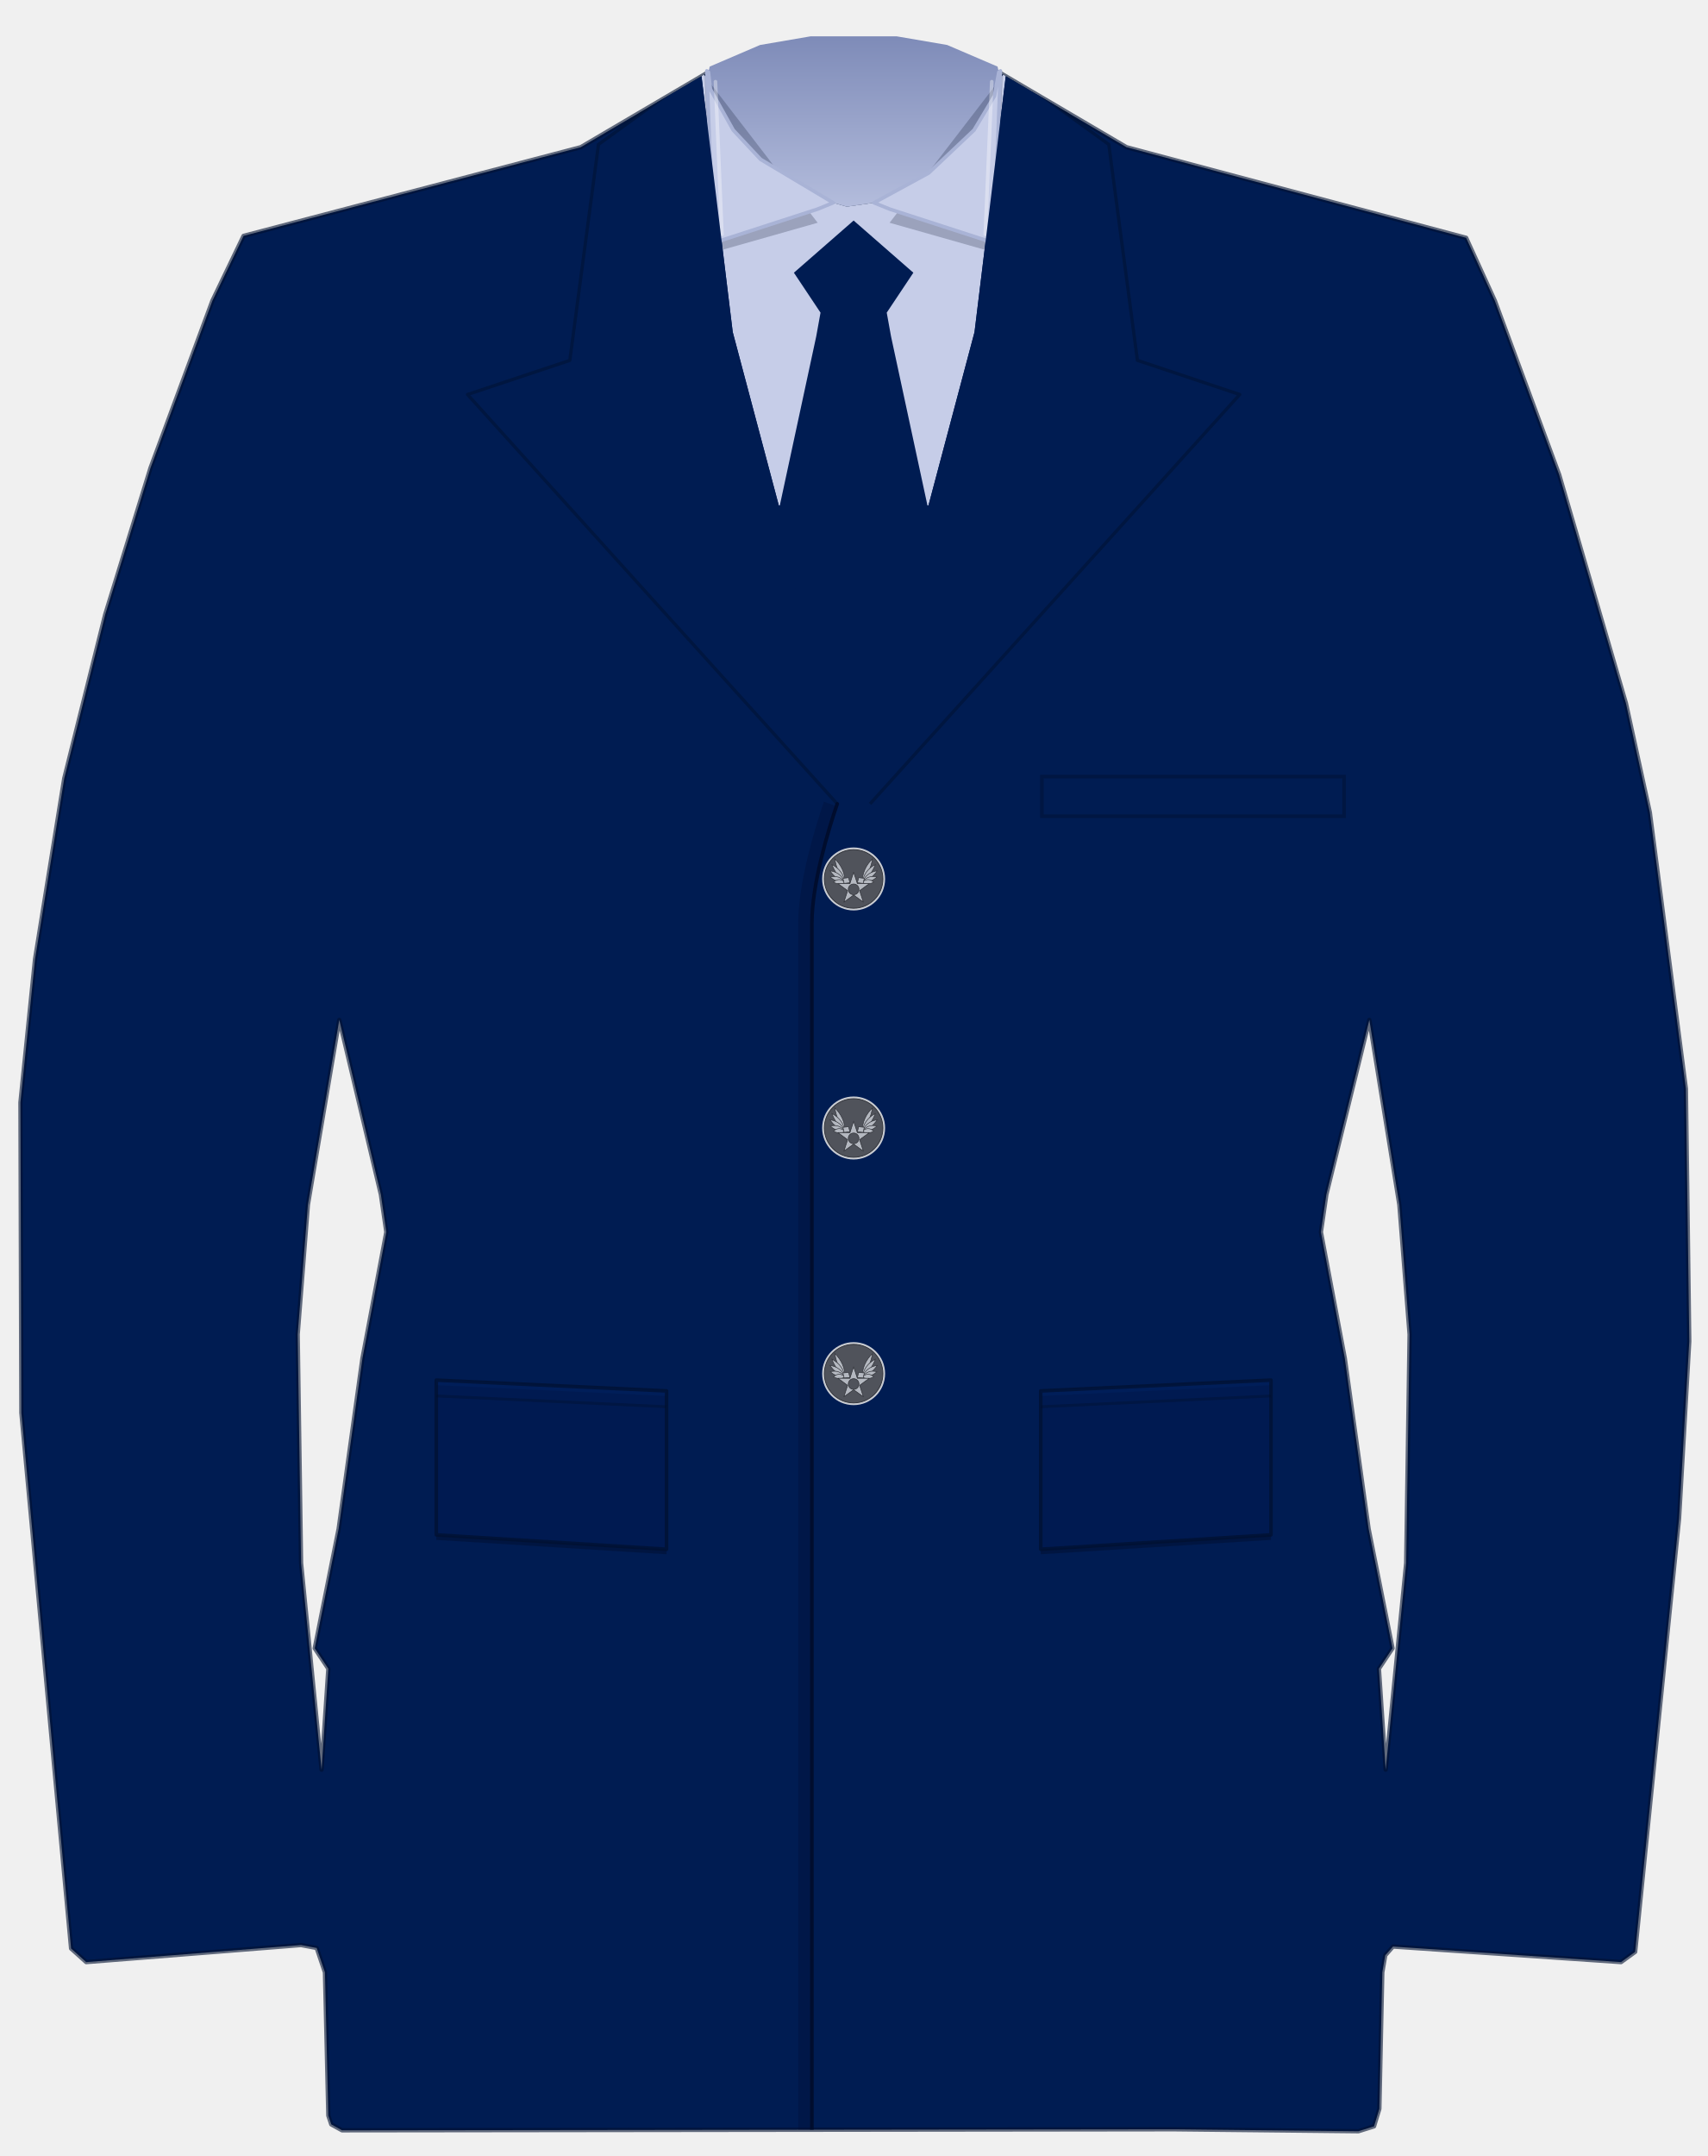
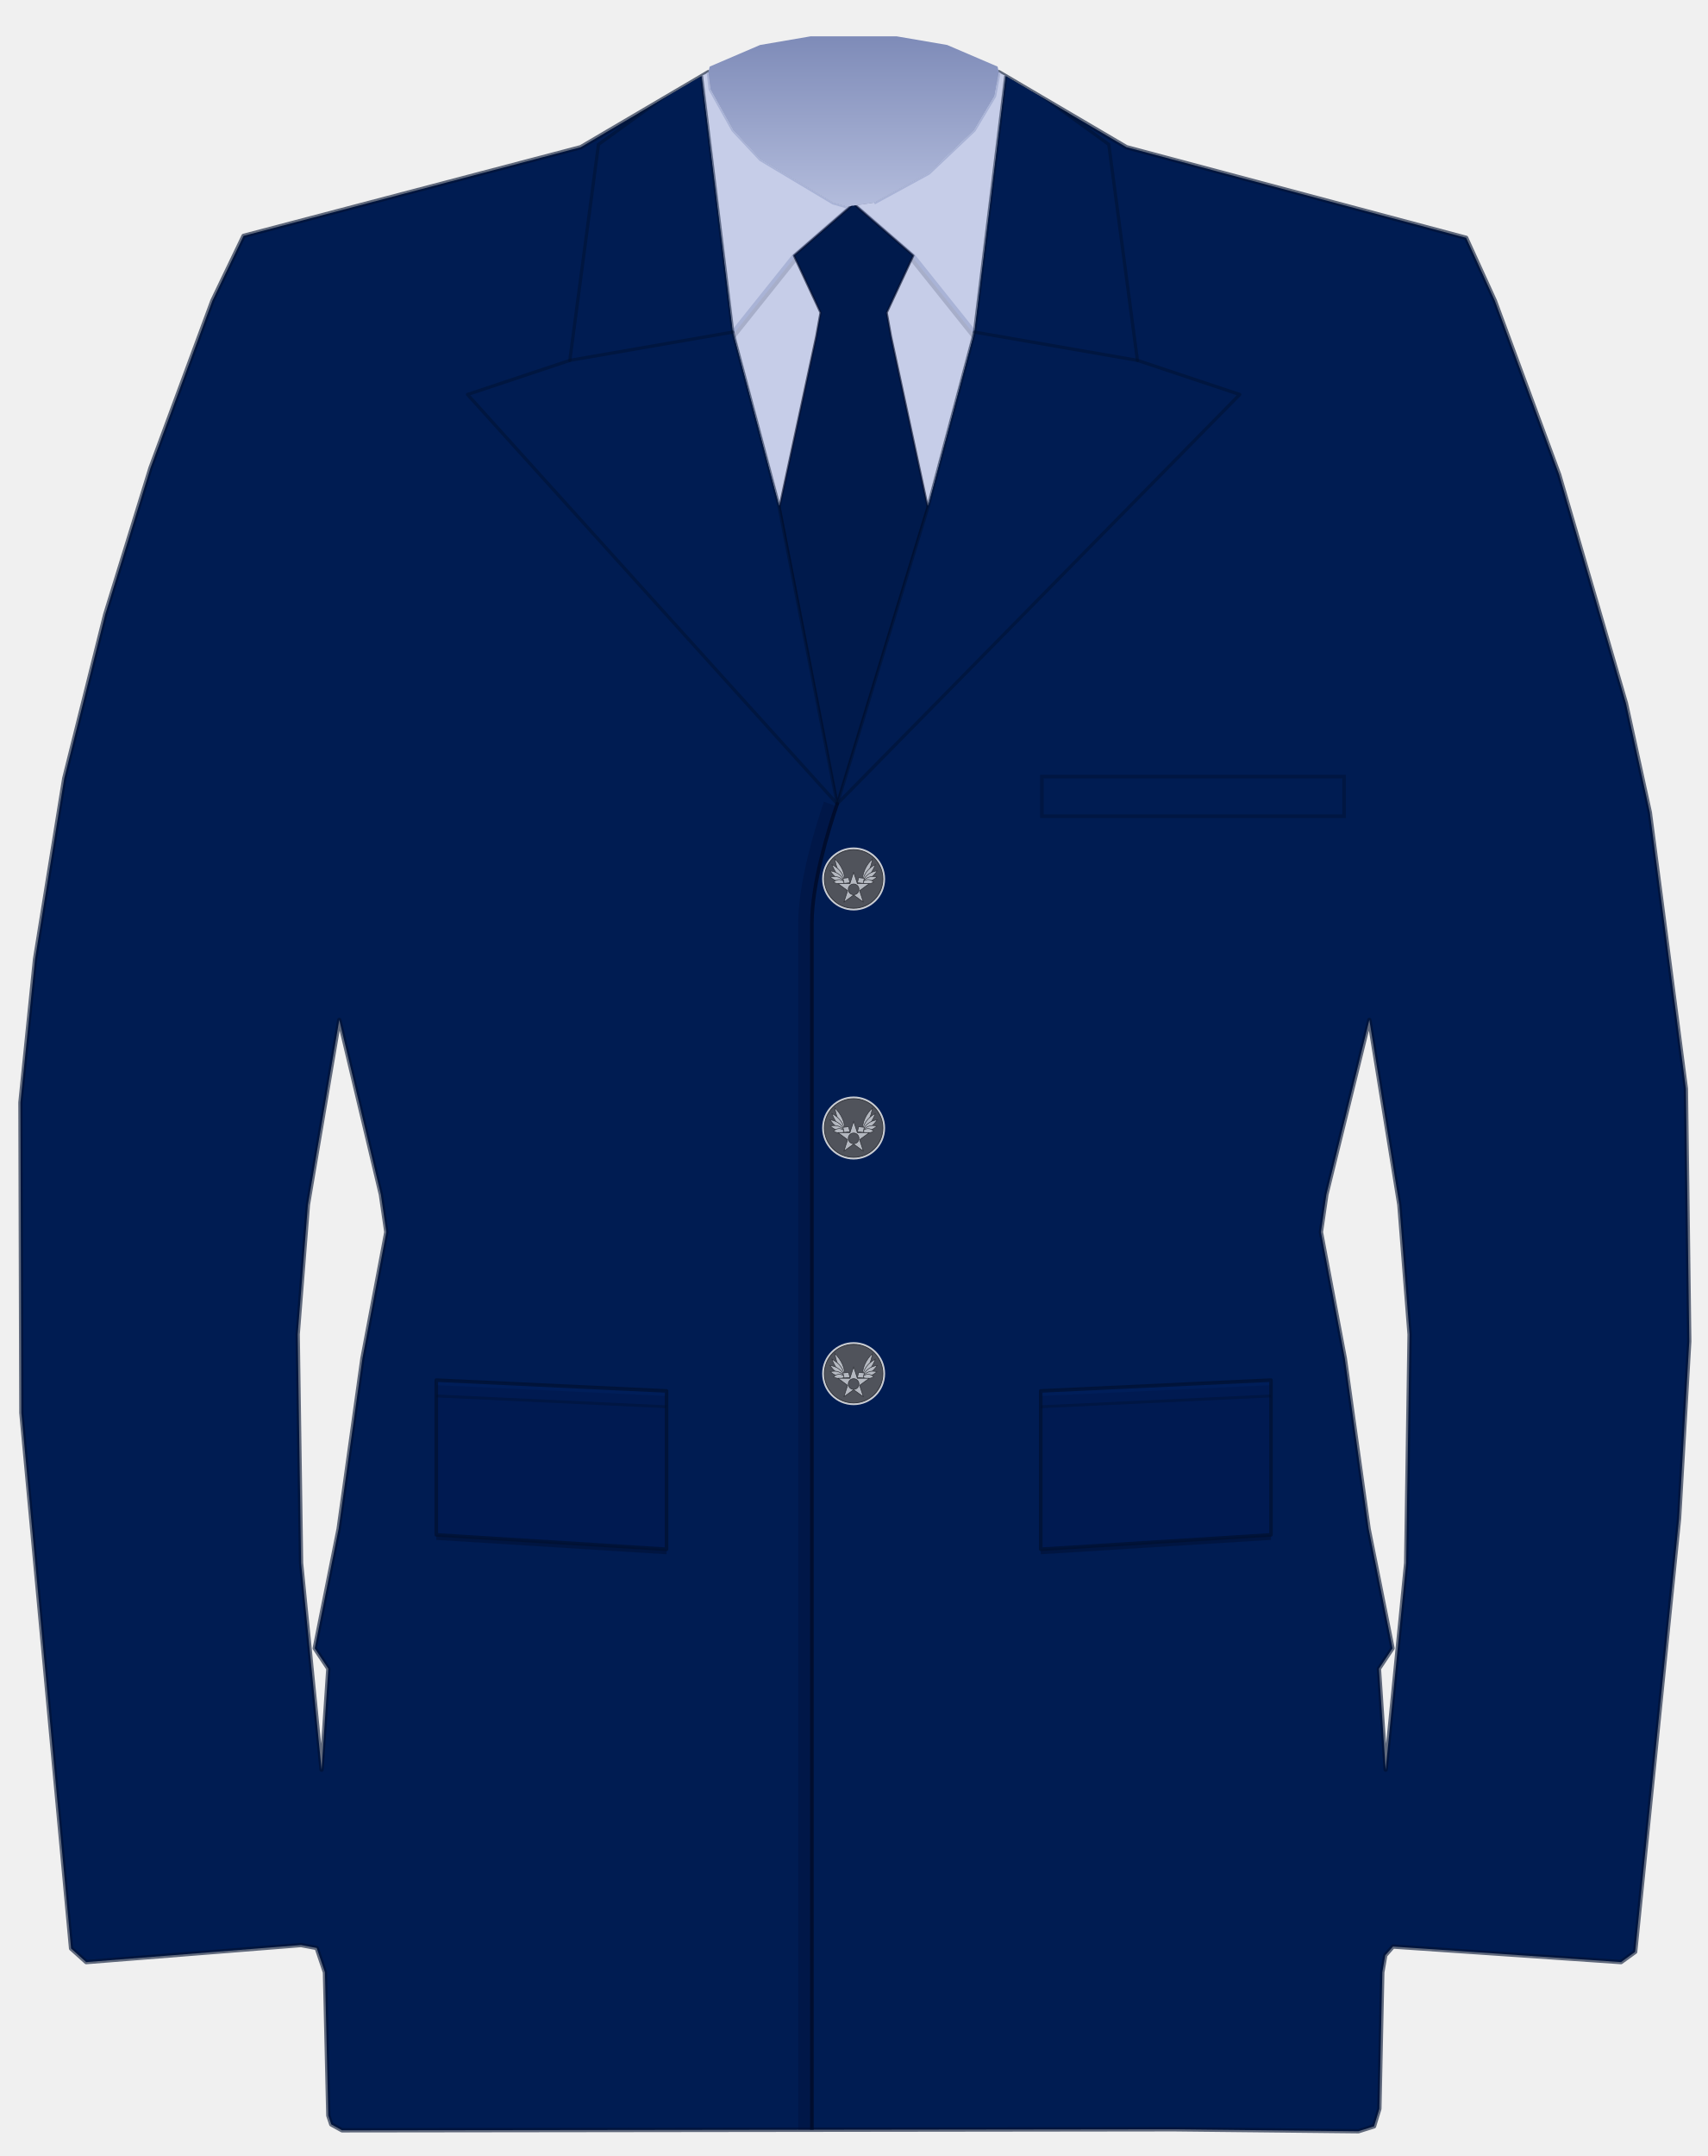
<svg xmlns="http://www.w3.org/2000/svg" width="23.726in" height="29.955in" viewBox="0 0 2372.6 2995.5" data-asset-id="garment-blues-class-a-coat" data-source="reference-art-measured" data-units="0.01in">
  <defs>
    <linearGradient id="garment-blues-class-a-coat__coatShade" gradientUnits="userSpaceOnUse" x1="-12" y1="0" x2="12" y2="0">
      <stop offset="0" stop-color="#000" stop-opacity=".30" />
      <stop offset=".12" stop-color="#000" stop-opacity=".08" />
      <stop offset=".3" stop-color="#000" stop-opacity="0" />
      <stop offset=".7" stop-color="#000" stop-opacity="0" />
      <stop offset=".88" stop-color="#000" stop-opacity=".08" />
      <stop offset="1" stop-color="#000" stop-opacity=".30" />
    </linearGradient>
    <linearGradient id="garment-blues-class-a-coat__topLight" x1="0" y1="0" x2="0" y2="1">
      <stop offset="0" stop-color="#fff" stop-opacity=".10" />
      <stop offset="1" stop-color="#fff" stop-opacity="0" />
    </linearGradient>
    <radialGradient id="garment-blues-class-a-coat__btn" cx=".4" cy=".35" r=".8">
      <stop offset="0" stop-color="#ffffff" />
      <stop offset=".6" stop-color="#cfd3da" />
      <stop offset="1" stop-color="#8d939e" />
    </radialGradient>
    <linearGradient id="garment-blues-class-a-coat__collarIn" x1="0" y1="0" x2="0" y2="1">
      <stop offset="0" stop-color="#7e8bb8" />
      <stop offset="1" stop-color="#b3bcdc" />
    </linearGradient>
    <linearGradient id="garment-blues-class-a-coat__plate" x1="0" y1="0" x2="0" y2="1">
      <stop offset="0" stop-color="#e4e6ea" />
      <stop offset="1" stop-color="#a9aeb8" />
    </linearGradient>
  </defs>
  <g id="garment-blues-class-a-coat__art" transform="translate(1186.300 12.500) scale(100)">
    <defs>
      <clipPath id="garment-blues-class-a-coat__clipSil">
        <path d="M-2.018,0.877L-1.991,1.114L-1.673,1.683L-1.293,2.089L-0.284,2.692L-0.095,2.746L0.284,2.692L1.043,2.279L1.673,1.683L1.957,1.209L2.018,0.877L3.792,1.920L8.512,3.179L8.911,4.053L9.805,6.470L10.733,9.646L11.065,11.163L11.566,15.002L11.613,18.510L11.471,20.974L10.861,26.994L10.665,27.136L7.496,26.920L7.388,27.042L7.347,27.279L7.306,29.175L7.232,29.418L7.015,29.486L4.456,29.459L-7.110,29.473L-7.259,29.391L-7.300,29.269L-7.347,27.279L-7.462,26.940L-7.679,26.899L-10.665,27.136L-10.875,26.947L-11.566,19.505L-11.579,15.192L-11.376,13.201L-10.970,10.689L-10.401,8.413L-9.771,6.375L-8.911,4.053L-8.478,3.152L-3.792,1.920ZM-7.148,14.045L-6.570,16.471L-6.494,16.993L-6.826,18.747L-7.157,21.117L-7.489,22.776L-7.300,23.060L-7.394,24.463L-7.679,21.591L-7.726,18.415L-7.584,16.614ZM7.167,14.045L7.584,16.614L7.726,18.415L7.679,21.591L7.394,24.463L7.300,23.060L7.489,22.776L7.157,21.117L6.826,18.747L6.494,16.993L6.570,16.471Z" clip-rule="evenodd" />
      </clipPath>
    </defs>
    <g id="garment-blues-class-a-coat__coat-body">
      <path id="garment-blues-class-a-coat__silhouette" d="M-2.018,0.877L-1.991,1.114L-1.673,1.683L-1.293,2.089L-0.284,2.692L-0.095,2.746L0.284,2.692L1.043,2.279L1.673,1.683L1.957,1.209L2.018,0.877L3.792,1.920L8.512,3.179L8.911,4.053L9.805,6.470L10.733,9.646L11.065,11.163L11.566,15.002L11.613,18.510L11.471,20.974L10.861,26.994L10.665,27.136L7.496,26.920L7.388,27.042L7.347,27.279L7.306,29.175L7.232,29.418L7.015,29.486L4.456,29.459L-7.110,29.473L-7.259,29.391L-7.300,29.269L-7.347,27.279L-7.462,26.940L-7.679,26.899L-10.665,27.136L-10.875,26.947L-11.566,19.505L-11.579,15.192L-11.376,13.201L-10.970,10.689L-10.401,8.413L-9.771,6.375L-8.911,4.053L-8.478,3.152L-3.792,1.920ZM-7.148,14.045L-6.570,16.471L-6.494,16.993L-6.826,18.747L-7.157,21.117L-7.489,22.776L-7.300,23.060L-7.394,24.463L-7.679,21.591L-7.726,18.415L-7.584,16.614ZM7.167,14.045L7.584,16.614L7.726,18.415L7.679,21.591L7.394,24.463L7.300,23.060L7.489,22.776L7.157,21.117L6.826,18.747L6.494,16.993L6.570,16.471Z" fill="#001c52" fill-rule="evenodd" stroke="#00102f" stroke-opacity=".6" stroke-width=".06" stroke-linejoin="round" />
      <g clip-path="url(#garment-blues-class-a-coat__clipSil)">
        <path id="garment-blues-class-a-coat__shirt" d="M-2.124,0.853 Q0,3.792 2.124,0.853 L1.680,4.489 L1.040,6.897 L-1.040,6.897 L-1.680,4.489 Z" fill="#c6cde8" />
      </g>
      <path id="garment-blues-class-a-coat__collar-back" d="M-2.000,0.800L-1.300,0.500L-0.600,0.380L0.600,0.380L1.300,0.500L2.000,0.800L2.018,0.877L1.957,1.209L1.673,1.683L1.043,2.279L0.284,2.692L-0.095,2.746L-0.284,2.692L-1.293,2.089L-1.673,1.683L-1.991,1.114L-2.018,0.877Z" fill="url(#garment-blues-class-a-coat__collarIn)" />
-       <path d="M-2.070,0.860 L-1.980,3.320 L-0.500,2.900 Z" fill="#000a24" fill-opacity=".22" transform="translate(0.000 0.07)" />
-       <path id="garment-blues-class-a-coat__collar-right" d="M-2.040,0.860 L-1.950,3.250 L-0.500,2.780 L-0.284,2.692L-1.293,2.089L-1.673,1.683L-1.991,1.114L-2.018,0.877Z" fill="#c6cde8" stroke="#a9b3d6" stroke-width=".05" stroke-linejoin="round" />
-       <path d="M-1.920,1.010 L-1.830,3.130" stroke="#fff" stroke-opacity=".35" stroke-width=".05" stroke-linecap="round" />
-       <path d="M2.070,0.860 L1.980,3.320 L0.500,2.900 Z" fill="#000a24" fill-opacity=".22" transform="translate(0.000 0.07)" />
-       <path id="garment-blues-class-a-coat__collar-left" d="M2.040,0.860 L1.950,3.250 L0.500,2.780 L0.284,2.692L1.043,2.279L1.673,1.683L1.957,1.209L2.018,0.877Z" fill="#c6cde8" stroke="#a9b3d6" stroke-width=".05" stroke-linejoin="round" />
-       <path d="M1.920,1.010 L1.830,3.130" stroke="#fff" stroke-opacity=".35" stroke-width=".05" stroke-linecap="round" />
+       <defs>
+         <clipPath id="garment-blues-class-a-coat__vClip">
+           <path d="M-2.124,0.853 L2.124,0.853 L1.680,4.489 L1.040,6.897 L-1.040,6.897 L-1.680,4.489 Z" />
+         </clipPath>
+       </defs>
      <g clip-path="url(#garment-blues-class-a-coat__clipSil)">
-         <path id="garment-blues-class-a-coat__tie" d="M0.000,2.939L0.830,3.664L0.460,4.219L0.520,4.550L1.030,6.917L1.030,7.797L-1.030,7.797L-1.030,6.917L-0.520,4.550L-0.460,4.219L-0.830,3.664Z" fill="#001c52" />
+         <g clip-path="url(#garment-blues-class-a-coat__vClip)">
+           <path d="M-2.324,0.753 L-1.880,4.539 L-1.680,4.489 L-0.830,3.426 L0,2.706 L-0.095,2.746L-0.284,2.692L-1.293,2.089L-1.673,1.683L-1.991,1.114L-2.018,0.877Z" fill="#c6cde8" />
+           <path d="M-1.680,4.489 L-0.830,3.426 L0.000,2.706" fill="none" stroke="#000a24" stroke-opacity=".16" stroke-width=".09" stroke-linejoin="round" transform="translate(0 0.05)" />
+           <path id="garment-blues-class-a-coat__collar-right" d="M-1.680,4.489 L-0.830,3.426 L0.000,2.706" fill="none" stroke="#a9b3d6" stroke-width=".05" stroke-linejoin="round" stroke-linecap="round" />
+           <path d="M-0.095,2.746L-0.284,2.692L-1.293,2.089L-1.673,1.683L-1.991,1.114L-2.018,0.877" fill="none" stroke="#a9b3d6" stroke-width=".05" stroke-linejoin="round" />
+           <path d="M2.324,0.753 L1.880,4.539 L1.680,4.489 L0.830,3.426 L0,2.706 L0.284,2.692L1.043,2.279L1.673,1.683L1.957,1.209L2.018,0.877Z" fill="#c6cde8" />
+           <path d="M1.680,4.489 L0.830,3.426 L0.000,2.706" fill="none" stroke="#000a24" stroke-opacity=".16" stroke-width=".09" stroke-linejoin="round" transform="translate(0 0.05)" />
+           <path id="garment-blues-class-a-coat__collar-left" d="M1.680,4.489 L0.830,3.426 L0.000,2.706" fill="none" stroke="#a9b3d6" stroke-width=".05" stroke-linejoin="round" stroke-linecap="round" />
+           <path d="M0.284,2.692L1.043,2.279L1.673,1.683L1.957,1.209L2.018,0.877" fill="none" stroke="#a9b3d6" stroke-width=".05" stroke-linejoin="round" />
+         </g>
+       </g>
+       <g clip-path="url(#garment-blues-class-a-coat__clipSil)">
+         <path id="garment-blues-class-a-coat__tie" d="M0.000,2.706L0.830,3.426L0.460,4.219L0.520,4.550L1.030,6.917L-0.228,11.044L-1.030,6.917L-0.520,4.550L-0.460,4.219L-0.830,3.426Z" fill="#001a4c" stroke="#000b28" stroke-opacity=".6" stroke-width=".03" stroke-linejoin="round" />
        <g id="garment-blues-class-a-coat__lapel-foreground">
          <path id="garment-blues-class-a-coat__lapel-face-right" d="M-2.124,0.853L-3.546,1.882L-3.944,4.882L-5.366,5.356L-0.228,11.044L-1.040,6.897L-1.680,4.489L-2.124,0.853Z" fill="#001c52" />
-           <path id="garment-blues-class-a-coat__lapel-right" d="M-2.124,0.853 L-3.546,1.882 L-3.944,4.882 L-5.366,5.356 L-0.228,11.044" fill="none" stroke="#00102f" stroke-opacity=".5" stroke-width=".045" stroke-linejoin="round" />
-           <path id="garment-blues-class-a-coat__lapel-face-left" d="M2.124,0.853L3.546,1.882L3.944,4.882L5.366,5.356L0.228,11.044L1.040,6.897L1.680,4.489L2.124,0.853Z" fill="#001c52" />
-           <path id="garment-blues-class-a-coat__lapel-left" d="M2.124,0.853 L3.546,1.882 L3.944,4.882 L5.366,5.356 L0.228,11.044" fill="none" stroke="#00102f" stroke-opacity=".5" stroke-width=".045" stroke-linejoin="round" />
+           <path id="garment-blues-class-a-coat__lapel-right" d="M-2.124,0.853L-3.546,1.882L-3.944,4.882L-5.366,5.356L-0.228,11.044" fill="none" stroke="#00102f" stroke-opacity=".5" stroke-width=".045" stroke-linejoin="round" />
+           <path id="garment-blues-class-a-coat__gorge-seam-right" d="M-3.944,4.882L-1.680,4.489" fill="none" stroke="#00102f" stroke-opacity=".5" stroke-width=".045" stroke-linecap="round" />
+           <path id="garment-blues-class-a-coat__v-edge-right" d="M-2.124,0.853L-1.680,4.489L-1.040,6.897L-0.228,11.044" fill="none" stroke="#00102f" stroke-opacity=".5" stroke-width=".045" stroke-linejoin="round" stroke-linecap="round" />
+           <path id="garment-blues-class-a-coat__lapel-face-left" d="M2.124,0.853L3.546,1.882L3.944,4.882L5.366,5.356L-0.228,11.044L1.040,6.897L1.680,4.489L2.124,0.853Z" fill="#001c52" />
+           <path id="garment-blues-class-a-coat__lapel-left" d="M2.124,0.853L3.546,1.882L3.944,4.882L5.366,5.356L-0.228,11.044" fill="none" stroke="#00102f" stroke-opacity=".5" stroke-width=".045" stroke-linejoin="round" />
+           <path id="garment-blues-class-a-coat__gorge-seam-left" d="M3.944,4.882L1.680,4.489" fill="none" stroke="#00102f" stroke-opacity=".5" stroke-width=".045" stroke-linecap="round" />
+           <path id="garment-blues-class-a-coat__v-edge-left" d="M2.124,0.853L1.680,4.489L1.040,6.897L-0.228,11.044" fill="none" stroke="#00102f" stroke-opacity=".5" stroke-width=".045" stroke-linejoin="round" stroke-linecap="round" />
        </g>
        <path id="garment-blues-class-a-coat__front-edge-shadow" d="M-0.228,11.044 C-0.348,11.394 -0.580,12.153 -0.580,12.703 L-0.580,29.730" fill="none" stroke="#000d30" stroke-opacity=".3" stroke-width=".18" stroke-linecap="butt" transform="translate(-0.1 0)" />
        <path id="garment-blues-class-a-coat__front-edge" d="M-0.228,11.044 C-0.348,11.394 -0.580,12.153 -0.580,12.703 L-0.580,29.730" fill="none" stroke="#000b28" stroke-opacity=".85" stroke-width=".05" stroke-linecap="round" />
        <g id="garment-blues-class-a-coat__button-1">
          <rect x="-0.438" y="11.649" width="0.875" height="0.875" fill="none" />
          <g transform="translate(0.000 12.087) scale(0.4375)">
            <circle r="1" fill="#c9ccd2" />
            <circle r=".93" fill="#50535b" />
            <g>
              <path d="M-0.27,0.11 Q-0.279,-0.333 -0.6,-0.64 Q-0.528,-0.224 -0.27,0.11 Z" fill="#b4b8c0" stroke="#2e3036" stroke-width=".018" />
              <path d="M-0.27,0.11 Q-0.343,-0.276 -0.69,-0.46 Q-0.562,-0.114 -0.27,0.11 Z" fill="#b4b8c0" stroke="#2e3036" stroke-width=".018" />
              <path d="M-0.27,0.11 Q-0.406,-0.210 -0.75,-0.26 Q-0.572,0.006 -0.27,0.11 Z" fill="#b4b8c0" stroke="#2e3036" stroke-width=".018" />
              <path d="M-0.27,0.11 Q-0.447,-0.135 -0.74,-0.06 Q-0.540,0.121 -0.27,0.11 Z" fill="#b4b8c0" stroke="#2e3036" stroke-width=".018" />
              <path d="M-0.27,0.11 Q-0.450,-0.065 -0.64,0.1 Q-0.458,0.207 -0.27,0.11 Z" fill="#b4b8c0" stroke="#2e3036" stroke-width=".018" />
              <path d="M-0.30,0.14 L-0.12,0.12 L-0.16,-0.04 L-0.34,-0.02 Z" fill="#b4b8c0" stroke="#2e3036" stroke-width=".018" />
            </g>
            <g transform="scale(-1 1)">
              <path d="M-0.27,0.11 Q-0.279,-0.333 -0.6,-0.64 Q-0.528,-0.224 -0.27,0.11 Z" fill="#b4b8c0" stroke="#2e3036" stroke-width=".018" />
              <path d="M-0.27,0.11 Q-0.343,-0.276 -0.69,-0.46 Q-0.562,-0.114 -0.27,0.11 Z" fill="#b4b8c0" stroke="#2e3036" stroke-width=".018" />
              <path d="M-0.27,0.11 Q-0.406,-0.210 -0.75,-0.26 Q-0.572,0.006 -0.27,0.11 Z" fill="#b4b8c0" stroke="#2e3036" stroke-width=".018" />
              <path d="M-0.27,0.11 Q-0.447,-0.135 -0.74,-0.06 Q-0.540,0.121 -0.27,0.11 Z" fill="#b4b8c0" stroke="#2e3036" stroke-width=".018" />
              <path d="M-0.27,0.11 Q-0.450,-0.065 -0.64,0.1 Q-0.458,0.207 -0.27,0.11 Z" fill="#b4b8c0" stroke="#2e3036" stroke-width=".018" />
              <path d="M-0.30,0.14 L-0.12,0.12 L-0.16,-0.04 L-0.34,-0.02 Z" fill="#b4b8c0" stroke="#2e3036" stroke-width=".018" />
            </g>
            <polygon points="0.000,-0.216 0.118,0.147 0.500,0.147 0.191,0.372 0.309,0.736 0.000,0.511 -0.309,0.736 -0.191,0.372 -0.500,0.147 -0.118,0.147" fill="#b4b8c0" stroke="#2e3036" stroke-width=".02" stroke-linejoin="round" />
            <circle cx="0" cy="0.33" r=".17" fill="#50535b" stroke="#2e3036" stroke-width=".02" />
            <circle r=".93" fill="none" stroke="#2e3036" stroke-width=".025" />
          </g>
        </g>
        <g id="garment-blues-class-a-coat__button-2">
          <rect x="-0.438" y="15.110" width="0.875" height="0.875" fill="none" />
          <g transform="translate(0.000 15.547) scale(0.4375)">
            <circle r="1" fill="#c9ccd2" />
            <circle r=".93" fill="#50535b" />
            <g>
              <path d="M-0.27,0.11 Q-0.279,-0.333 -0.6,-0.64 Q-0.528,-0.224 -0.27,0.11 Z" fill="#b4b8c0" stroke="#2e3036" stroke-width=".018" />
              <path d="M-0.27,0.11 Q-0.343,-0.276 -0.69,-0.46 Q-0.562,-0.114 -0.27,0.11 Z" fill="#b4b8c0" stroke="#2e3036" stroke-width=".018" />
              <path d="M-0.27,0.11 Q-0.406,-0.210 -0.75,-0.26 Q-0.572,0.006 -0.27,0.11 Z" fill="#b4b8c0" stroke="#2e3036" stroke-width=".018" />
              <path d="M-0.27,0.11 Q-0.447,-0.135 -0.74,-0.06 Q-0.540,0.121 -0.27,0.11 Z" fill="#b4b8c0" stroke="#2e3036" stroke-width=".018" />
              <path d="M-0.27,0.11 Q-0.450,-0.065 -0.64,0.1 Q-0.458,0.207 -0.27,0.11 Z" fill="#b4b8c0" stroke="#2e3036" stroke-width=".018" />
              <path d="M-0.30,0.14 L-0.12,0.12 L-0.16,-0.04 L-0.34,-0.02 Z" fill="#b4b8c0" stroke="#2e3036" stroke-width=".018" />
            </g>
            <g transform="scale(-1 1)">
              <path d="M-0.27,0.11 Q-0.279,-0.333 -0.6,-0.64 Q-0.528,-0.224 -0.27,0.11 Z" fill="#b4b8c0" stroke="#2e3036" stroke-width=".018" />
              <path d="M-0.27,0.11 Q-0.343,-0.276 -0.69,-0.46 Q-0.562,-0.114 -0.27,0.11 Z" fill="#b4b8c0" stroke="#2e3036" stroke-width=".018" />
              <path d="M-0.27,0.11 Q-0.406,-0.210 -0.75,-0.26 Q-0.572,0.006 -0.27,0.11 Z" fill="#b4b8c0" stroke="#2e3036" stroke-width=".018" />
              <path d="M-0.27,0.11 Q-0.447,-0.135 -0.74,-0.06 Q-0.540,0.121 -0.27,0.11 Z" fill="#b4b8c0" stroke="#2e3036" stroke-width=".018" />
              <path d="M-0.27,0.11 Q-0.450,-0.065 -0.64,0.1 Q-0.458,0.207 -0.27,0.11 Z" fill="#b4b8c0" stroke="#2e3036" stroke-width=".018" />
              <path d="M-0.30,0.14 L-0.12,0.12 L-0.16,-0.04 L-0.34,-0.02 Z" fill="#b4b8c0" stroke="#2e3036" stroke-width=".018" />
            </g>
            <polygon points="0.000,-0.216 0.118,0.147 0.500,0.147 0.191,0.372 0.309,0.736 0.000,0.511 -0.309,0.736 -0.191,0.372 -0.500,0.147 -0.118,0.147" fill="#b4b8c0" stroke="#2e3036" stroke-width=".02" stroke-linejoin="round" />
            <circle cx="0" cy="0.33" r=".17" fill="#50535b" stroke="#2e3036" stroke-width=".02" />
            <circle r=".93" fill="none" stroke="#2e3036" stroke-width=".025" />
          </g>
        </g>
        <g id="garment-blues-class-a-coat__button-3">
          <rect x="-0.438" y="18.523" width="0.875" height="0.875" fill="none" />
          <g transform="translate(0.000 18.960) scale(0.4375)">
            <circle r="1" fill="#c9ccd2" />
            <circle r=".93" fill="#50535b" />
            <g>
              <path d="M-0.27,0.11 Q-0.279,-0.333 -0.6,-0.64 Q-0.528,-0.224 -0.27,0.11 Z" fill="#b4b8c0" stroke="#2e3036" stroke-width=".018" />
              <path d="M-0.27,0.11 Q-0.343,-0.276 -0.69,-0.46 Q-0.562,-0.114 -0.27,0.11 Z" fill="#b4b8c0" stroke="#2e3036" stroke-width=".018" />
              <path d="M-0.27,0.11 Q-0.406,-0.210 -0.75,-0.26 Q-0.572,0.006 -0.27,0.11 Z" fill="#b4b8c0" stroke="#2e3036" stroke-width=".018" />
              <path d="M-0.27,0.11 Q-0.447,-0.135 -0.74,-0.06 Q-0.540,0.121 -0.27,0.11 Z" fill="#b4b8c0" stroke="#2e3036" stroke-width=".018" />
              <path d="M-0.27,0.11 Q-0.450,-0.065 -0.64,0.1 Q-0.458,0.207 -0.27,0.11 Z" fill="#b4b8c0" stroke="#2e3036" stroke-width=".018" />
              <path d="M-0.30,0.14 L-0.12,0.12 L-0.16,-0.04 L-0.34,-0.02 Z" fill="#b4b8c0" stroke="#2e3036" stroke-width=".018" />
            </g>
            <g transform="scale(-1 1)">
              <path d="M-0.27,0.11 Q-0.279,-0.333 -0.6,-0.64 Q-0.528,-0.224 -0.27,0.11 Z" fill="#b4b8c0" stroke="#2e3036" stroke-width=".018" />
              <path d="M-0.27,0.11 Q-0.343,-0.276 -0.69,-0.46 Q-0.562,-0.114 -0.27,0.11 Z" fill="#b4b8c0" stroke="#2e3036" stroke-width=".018" />
              <path d="M-0.27,0.11 Q-0.406,-0.210 -0.75,-0.26 Q-0.572,0.006 -0.27,0.11 Z" fill="#b4b8c0" stroke="#2e3036" stroke-width=".018" />
              <path d="M-0.27,0.11 Q-0.447,-0.135 -0.74,-0.06 Q-0.540,0.121 -0.27,0.11 Z" fill="#b4b8c0" stroke="#2e3036" stroke-width=".018" />
              <path d="M-0.27,0.11 Q-0.450,-0.065 -0.64,0.1 Q-0.458,0.207 -0.27,0.11 Z" fill="#b4b8c0" stroke="#2e3036" stroke-width=".018" />
              <path d="M-0.30,0.14 L-0.12,0.12 L-0.16,-0.04 L-0.34,-0.02 Z" fill="#b4b8c0" stroke="#2e3036" stroke-width=".018" />
            </g>
            <polygon points="0.000,-0.216 0.118,0.147 0.500,0.147 0.191,0.372 0.309,0.736 0.000,0.511 -0.309,0.736 -0.191,0.372 -0.500,0.147 -0.118,0.147" fill="#b4b8c0" stroke="#2e3036" stroke-width=".02" stroke-linejoin="round" />
            <circle cx="0" cy="0.33" r=".17" fill="#50535b" stroke="#2e3036" stroke-width=".02" />
            <circle r=".93" fill="none" stroke="#2e3036" stroke-width=".025" />
          </g>
        </g>
        <g id="garment-blues-class-a-coat__welt-pocket">
          <rect x="2.616" y="10.665" width="4.2" height="0.55" fill="none" stroke="#00102f" stroke-opacity=".45" stroke-width=".05" />
        </g>
        <g id="garment-blues-class-a-coat__pocket-flap-right">
          <path d="M-2.600,19.200L-5.800,19.050L-5.800,21.200L-2.600,21.400Z" transform="translate(0 0.07)" fill="#000a24" fill-opacity=".35" />
          <path d="M-2.600,19.200L-5.800,19.050L-5.800,21.200L-2.600,21.400Z" fill="#00205f" fill-opacity=".55" stroke="#00102f" stroke-opacity=".7" stroke-width=".05" stroke-linejoin="round" />
          <path d="M-2.600,19.420 L-5.800,19.270" stroke="#00102f" stroke-opacity=".4" stroke-width=".04" />
        </g>
        <g id="garment-blues-class-a-coat__pocket-flap-left">
          <path d="M2.600,19.200L5.800,19.050L5.800,21.200L2.600,21.400Z" transform="translate(0 0.07)" fill="#000a24" fill-opacity=".35" />
          <path d="M2.600,19.200L5.800,19.050L5.800,21.200L2.600,21.400Z" fill="#00205f" fill-opacity=".55" stroke="#00102f" stroke-opacity=".7" stroke-width=".05" stroke-linejoin="round" />
          <path d="M2.600,19.420 L5.800,19.270" stroke="#00102f" stroke-opacity=".4" stroke-width=".04" />
        </g>
      </g>
    </g>
    <g id="garment-blues-class-a-coat__nameplate">
      <rect x="-5.906" y="9.915" width="3.375" height="0.75" fill="none" />
    </g>
  </g>
</svg>
